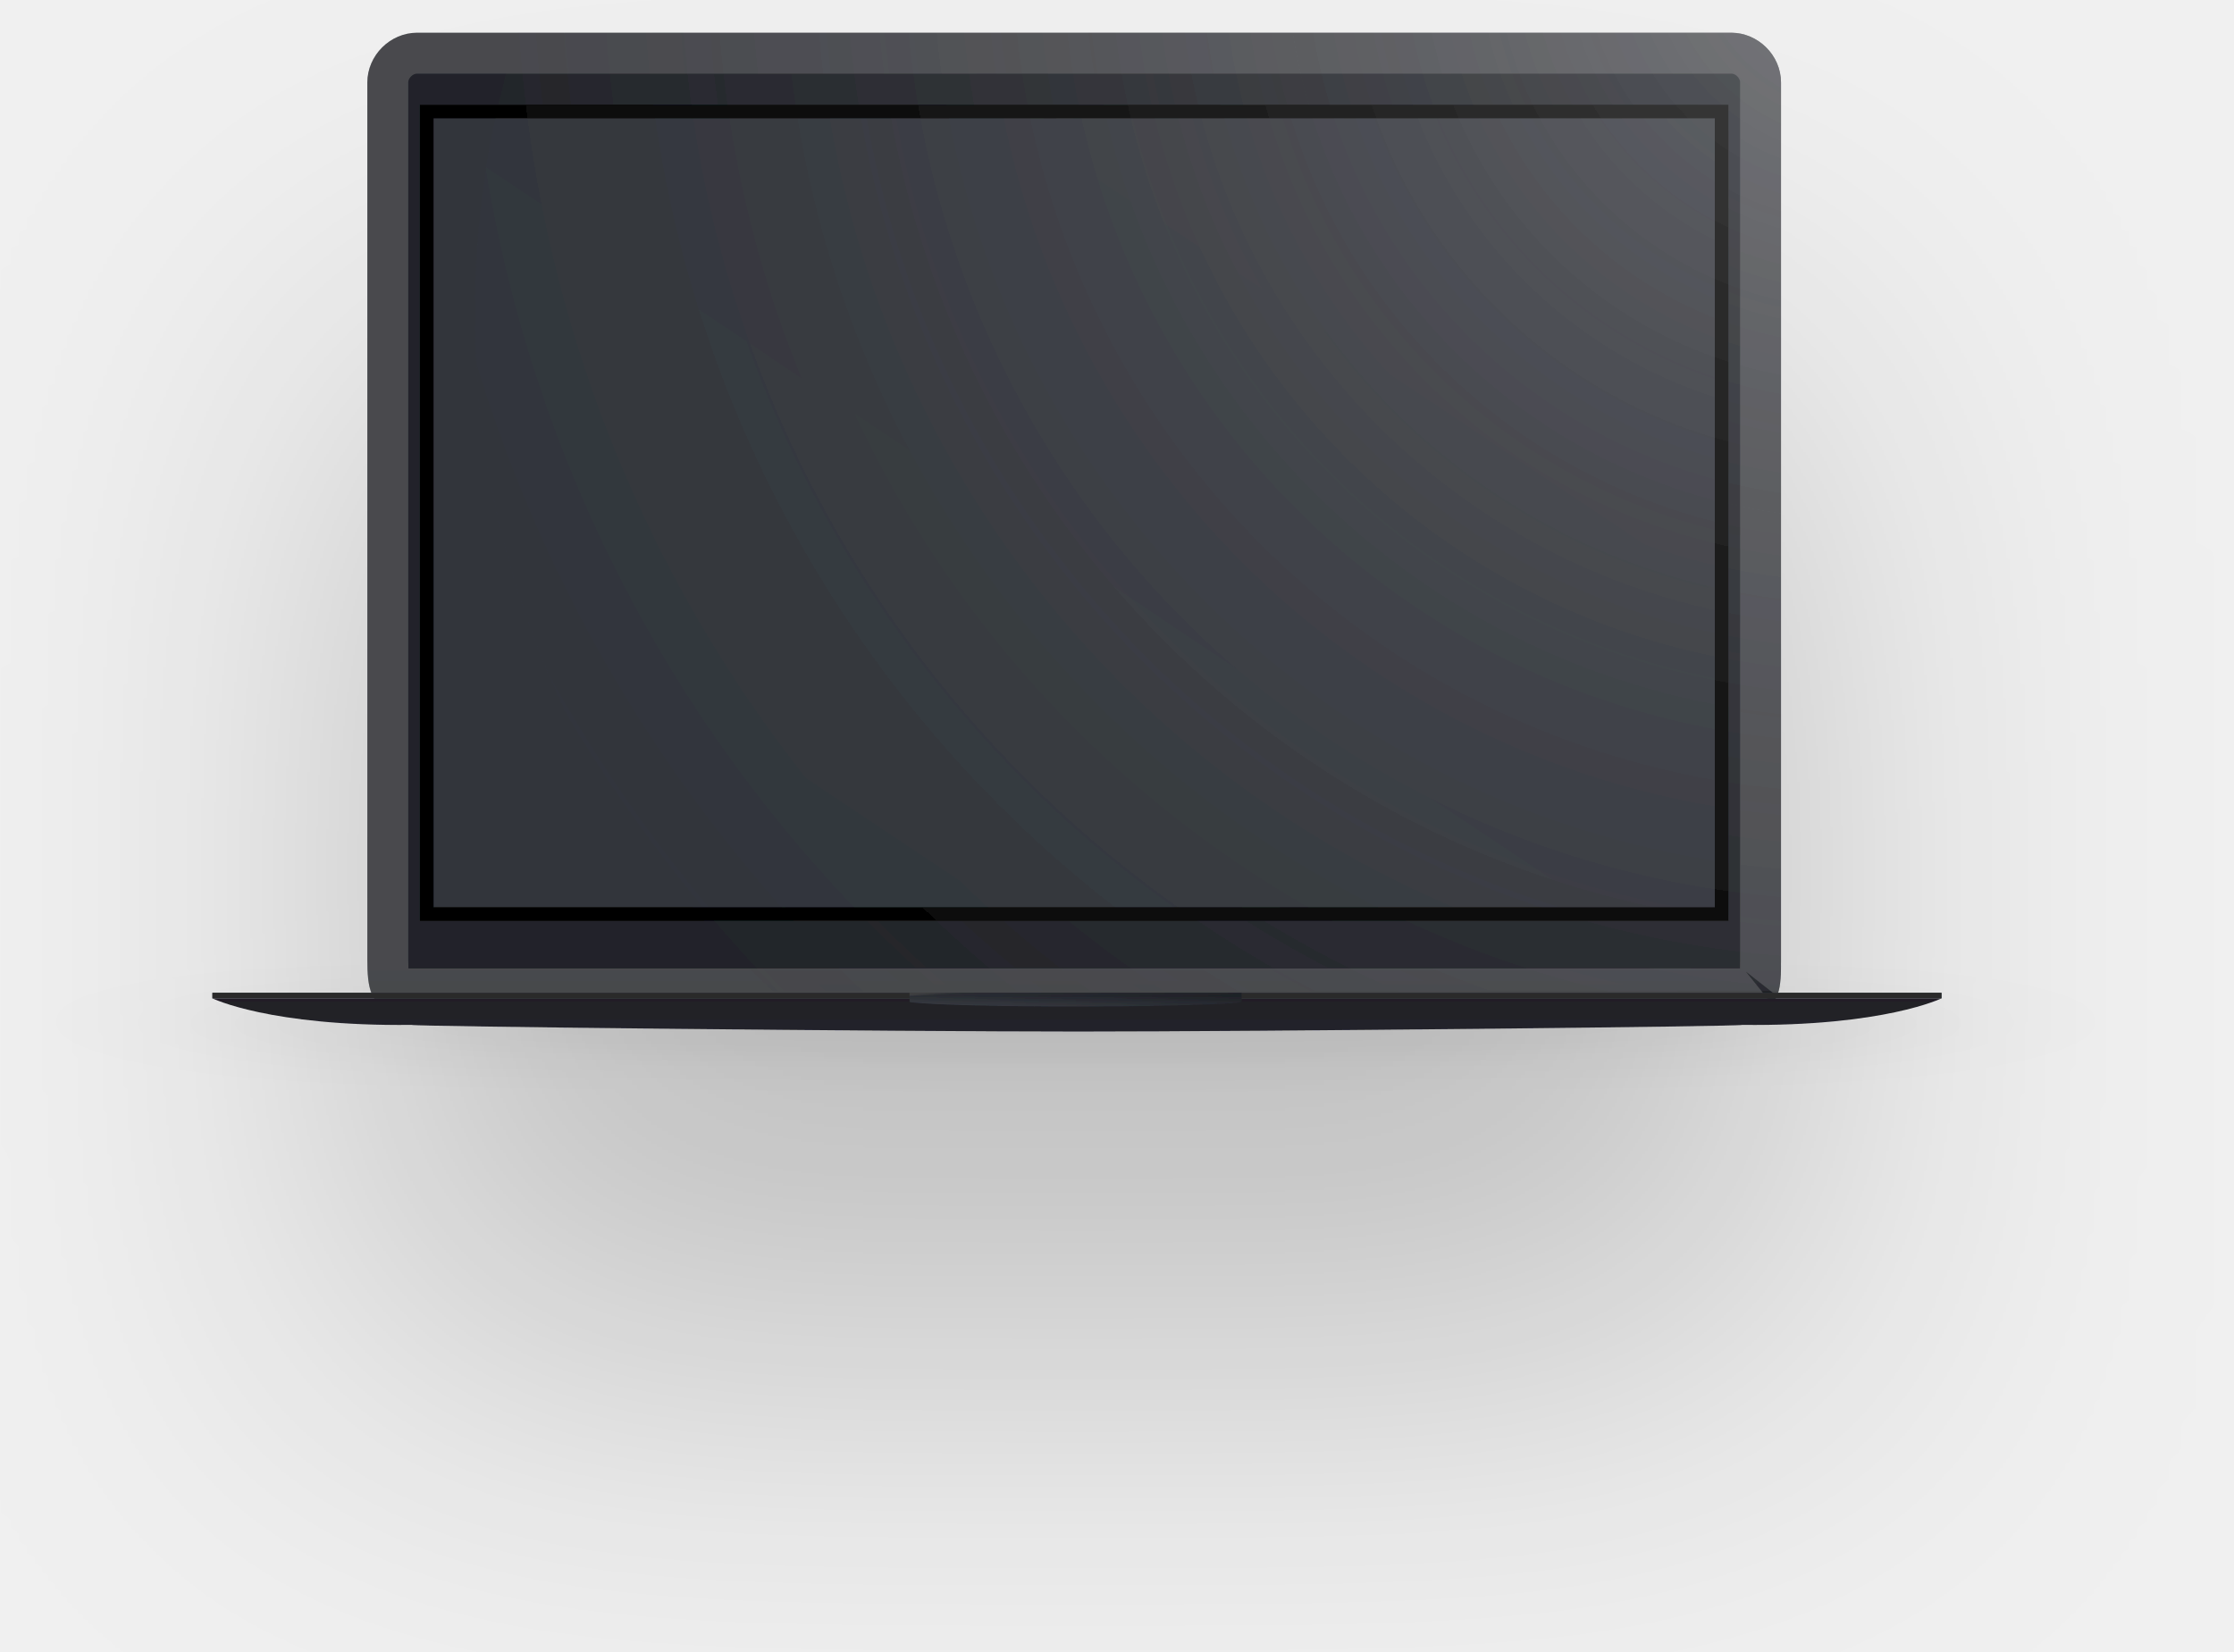
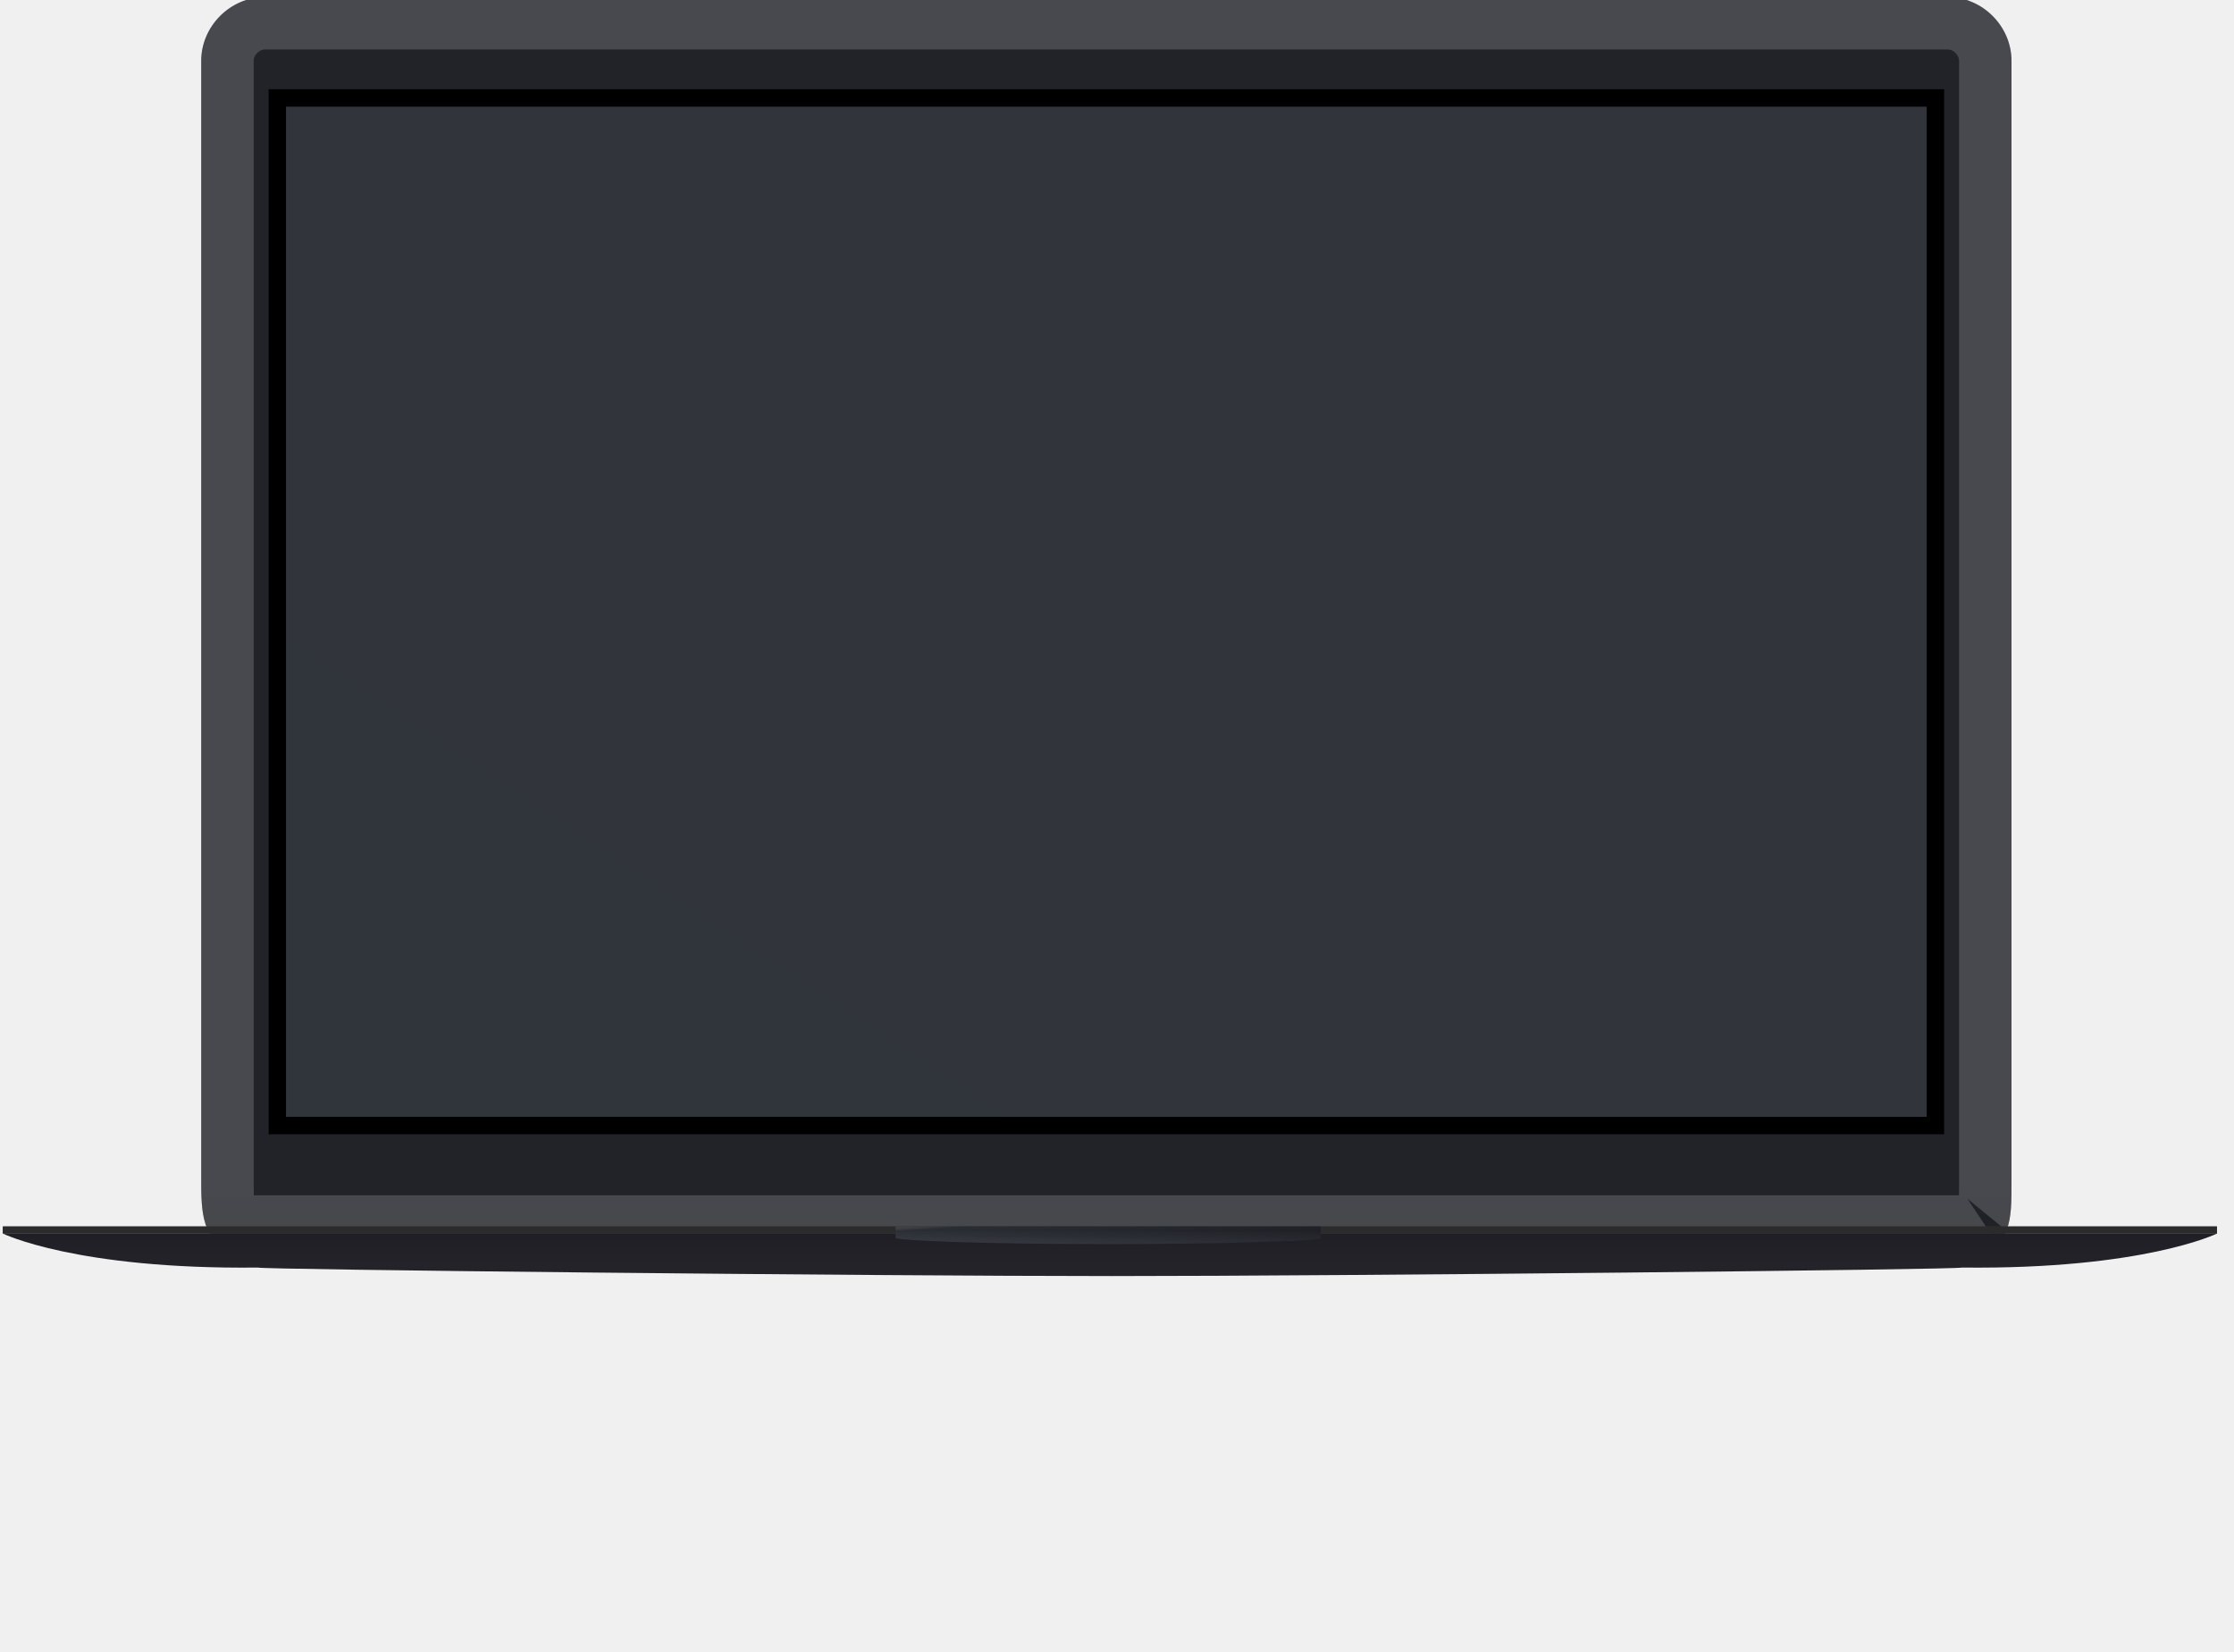
- <svg xmlns="http://www.w3.org/2000/svg" xmlns:xlink="http://www.w3.org/1999/xlink" width="614px" height="454px" viewBox="0 0 614 454" version="1.1">
-   <defs>
+ <svg xmlns="http://www.w3.org/2000/svg" xmlns:xlink="http://www.w3.org/1999/xlink" width="614px" height="454px" viewBox="0 0 614 454" version="1.1" id="svg144">
+   <defs id="defs96">
    <filter x="-72.1%" y="-45.8%" width="243.8%" height="304.4%" filterUnits="objectBoundingBox" id="filter-1">
-       <feOffset dx="0" dy="90" in="SourceAlpha" result="shadowOffsetOuter1" />
-       <feGaussianBlur stdDeviation="57" in="shadowOffsetOuter1" result="shadowBlurOuter1" />
-       <feColorMatrix values="0 0 0 0 0   0 0 0 0 0   0 0 0 0 0  0 0 0 0.2 0" type="matrix" in="shadowBlurOuter1" result="shadowMatrixOuter1" />
-       <feMerge>
-         <feMergeNode in="shadowMatrixOuter1" />
-         <feMergeNode in="SourceGraphic" />
+       <feOffset dx="0" dy="90" in="SourceAlpha" result="shadowOffsetOuter1" id="feOffset6" />
+       <feGaussianBlur stdDeviation="57" in="shadowOffsetOuter1" result="shadowBlurOuter1" id="feGaussianBlur8" />
+       <feColorMatrix values="0 0 0 0 0   0 0 0 0 0   0 0 0 0 0  0 0 0 0.2 0" type="matrix" in="shadowBlurOuter1" result="shadowMatrixOuter1" id="feColorMatrix10" />
+       <feMerge id="feMerge16">
+         <feMergeNode in="shadowMatrixOuter1" id="feMergeNode12" />
+         <feMergeNode in="SourceGraphic" id="feMergeNode14" />
      </feMerge>
    </filter>
    <path d="M475.223,266.666 C475.223,266.666 459.531,273.115 420.304,273.115 C420.304,273.115 288.935,274.271 237.611,274.271 C186.287,274.271 54.919,273.115 54.919,273.115 C15.692,273.115 1.13686838e-13,266.666 1.13686838e-13,266.666 L475.223,266.666 Z" id="path-2" />
    <filter x="-26.8%" y="-1637.0%" width="153.7%" height="3452.9%" filterUnits="objectBoundingBox" id="filter-3">
-       <feGaussianBlur stdDeviation="37.5 0" in="SourceGraphic" />
+       <feGaussianBlur stdDeviation="37.5 0" in="SourceGraphic" id="feGaussianBlur20" />
    </filter>
    <filter x="-28.7%" y="-1755.3%" width="157.4%" height="3689.5%" filterUnits="objectBoundingBox" id="filter-4">
-       <feOffset dx="0" dy="3" in="SourceAlpha" result="shadowOffsetOuter1" />
-       <feGaussianBlur stdDeviation="7.5" in="shadowOffsetOuter1" result="shadowBlurOuter1" />
-       <feColorMatrix values="0 0 0 0 0   0 0 0 0 0   0 0 0 0 0  0 0 0 1 0" type="matrix" in="shadowBlurOuter1" />
+       <feOffset dx="0" dy="3" in="SourceAlpha" result="shadowOffsetOuter1" id="feOffset23" />
+       <feGaussianBlur stdDeviation="7.5" in="shadowOffsetOuter1" result="shadowBlurOuter1" id="feGaussianBlur25" />
+       <feColorMatrix values="0 0 0 0 0   0 0 0 0 0   0 0 0 0 0  0 0 0 1 0" type="matrix" in="shadowBlurOuter1" id="feColorMatrix27" />
    </filter>
-     <linearGradient x1="50%" y1="100%" x2="50%" y2="95.361%" id="linearGradient-5">
-       <stop stop-color="#000000" offset="0%" />
-       <stop stop-color="#000000" stop-opacity="0" offset="100%" />
+     <linearGradient x1="197.198" y1="322.975" x2="197.198" y2="307.993" id="linearGradient-5" gradientTransform="scale(1.20301,0.8312479)" gradientUnits="userSpaceOnUse">
+       <stop stop-color="#000000" offset="0%" id="stop30" />
+       <stop stop-color="#000000" stop-opacity="0" offset="100%" id="stop32" />
    </linearGradient>
    <path d="M56.647,0 L417.816,0 C425.254,0 431.502,6.253 431.502,13.69 L431.502,254.782 C431.502,262.219 431.457,268.472 423.899,268.472 L51.324,268.472 C43.67,268.472 42.96,262.219 42.96,254.782 L42.96,13.69 C42.96,6.253 49.208,0 56.647,0 L56.647,0 Z" id="path-6" />
-     <linearGradient x1="0%" y1="100%" x2="97.393%" y2="8.901%" id="linearGradient-7">
-       <stop stop-color="#30353B" offset="0%" />
-       <stop stop-color="#32343B" offset="100%" />
+     <linearGradient x1="45.342" y1="309.097" x2="321.998" y2="50.32" id="linearGradient-7" gradientTransform="scale(1.266094,0.7898309)" gradientUnits="userSpaceOnUse">
+       <stop stop-color="#30353B" offset="0%" id="stop36" />
+       <stop stop-color="#32343B" offset="100%" id="stop38" />
    </linearGradient>
    <rect id="path-8" x="57.407" y="19.774" width="359.648" height="224.361" />
    <rect id="path-10" x="57.407" y="19.774" width="359.648" height="224.361" />
-     <linearGradient x1="60.958%" y1="662.599%" x2="60.958%" y2="-116.229%" id="linearGradient-12">
-       <stop stop-color="#3F4148" offset="0%" />
-       <stop stop-color="#1A191F" offset="100%" />
+     <linearGradient x1="40.163" y1="447.343" x2="40.163" y2="-65.569" id="linearGradient-12" gradientTransform="scale(7.215986,0.1385812)" gradientUnits="userSpaceOnUse">
+       <stop stop-color="#3F4148" offset="0%" id="stop43" />
+       <stop stop-color="#1A191F" offset="100%" id="stop45" />
    </linearGradient>
-     <linearGradient x1="100%" y1="59.021%" x2="0%" y2="59.021%" id="linearGradient-13">
-       <stop stop-color="#000000" offset="0%" />
-       <stop stop-color="#FFFFFF" stop-opacity="0.5" offset="49.649%" />
-       <stop stop-color="#000000" offset="100%" />
+     <linearGradient x1="26.893" y1="15.868" x2="0.007" y2="15.868" id="linearGradient-13" gradientTransform="scale(17.67548,0.05657553)" gradientUnits="userSpaceOnUse">
+       <stop stop-color="#000000" offset="0%" id="stop48" />
+       <stop stop-color="#FFFFFF" stop-opacity="0.5" offset="49.649%" id="stop50" />
+       <stop stop-color="#000000" offset="100%" id="stop52" />
    </linearGradient>
    <rect id="path-14" x="0.127" y="0" width="475.223" height="1.521" />
    <filter x="-0.3%" y="-98.6%" width="100.6%" height="297.2%" filterUnits="objectBoundingBox" id="filter-15">
-       <feOffset dx="0" dy="3" in="SourceAlpha" result="shadowOffsetInner1" />
-       <feComposite in="shadowOffsetInner1" in2="SourceAlpha" operator="arithmetic" k2="-1" k3="1" result="shadowInnerInner1" />
-       <feColorMatrix values="0 0 0 0 0.169   0 0 0 0 0.169   0 0 0 0 0.169  0 0 0 1 0" type="matrix" in="shadowInnerInner1" />
+       <feOffset dx="0" dy="3" in="SourceAlpha" result="shadowOffsetInner1" id="feOffset56" />
+       <feComposite in="shadowOffsetInner1" in2="SourceAlpha" operator="arithmetic" k2="-1" k3="1" result="shadowInnerInner1" id="feComposite58" />
+       <feColorMatrix values="0 0 0 0 0.169   0 0 0 0 0.169   0 0 0 0 0.169  0 0 0 1 0" type="matrix" in="shadowInnerInner1" id="feColorMatrix60" />
    </filter>
-     <linearGradient x1="-8.809%" y1="17.431%" x2="104.659%" y2="84.263%" id="linearGradient-16">
-       <stop stop-color="#5E5E5E" stop-opacity="0.5" offset="0%" />
-       <stop stop-color="#2C2F36" offset="10.162%" />
-       <stop stop-color="#1D1F24" offset="89.967%" />
-       <stop stop-color="#525252" offset="100%" />
+     <linearGradient x1="37.502" y1="3.247" x2="58.638" y2="15.696" id="linearGradient-16" gradientTransform="scale(4.898374,0.2041494)" gradientUnits="userSpaceOnUse">
+       <stop stop-color="#5E5E5E" stop-opacity="0.5" offset="0%" id="stop63" />
+       <stop stop-color="#2C2F36" offset="10.162%" id="stop65" />
+       <stop stop-color="#1D1F24" offset="89.967%" id="stop67" />
+       <stop stop-color="#525252" offset="100%" id="stop69" />
    </linearGradient>
-     <linearGradient x1="50%" y1="2.057%" x2="50%" y2="100%" id="linearGradient-17">
-       <stop stop-color="#3E3E3E" offset="0%" />
-       <stop stop-color="#9A9A9A" offset="100%" />
+     <linearGradient x1="48.456" y1="0.383" x2="48.456" y2="18.627" id="linearGradient-17" gradientTransform="scale(4.898374,0.2041494)" gradientUnits="userSpaceOnUse">
+       <stop stop-color="#3E3E3E" offset="0%" id="stop72" />
+       <stop stop-color="#9A9A9A" offset="100%" id="stop74" />
    </linearGradient>
-     <linearGradient x1="50%" y1="50%" x2="50%" y2="0%" id="linearGradient-18">
-       <stop stop-color="#000000" stop-opacity="0" offset="0%" />
-       <stop stop-color="#000000" offset="100%" />
+     <linearGradient x1="48.456" y1="9.314" x2="48.456" y2="0" id="linearGradient-18" gradientTransform="scale(4.898374,0.2041494)" gradientUnits="userSpaceOnUse">
+       <stop stop-color="#000000" stop-opacity="0" offset="0%" id="stop77" />
+       <stop stop-color="#000000" offset="100%" id="stop79" />
    </linearGradient>
-     <linearGradient x1="50%" y1="20.793%" x2="50%" y2="100%" id="linearGradient-19">
-       <stop stop-color="#FFFFFF" stop-opacity="-0.064" offset="0%" />
-       <stop stop-color="#FFFFFF" stop-opacity="0" offset="0%" />
-       <stop stop-color="#FFFFFF" offset="100%" />
+     <linearGradient x1="48.456" y1="3.873" x2="48.456" y2="18.627" id="linearGradient-19" gradientTransform="scale(4.898374,0.2041494)" gradientUnits="userSpaceOnUse">
+       <stop stop-color="#FFFFFF" stop-opacity="-0.064" offset="0%" id="stop82" />
+       <stop stop-color="#FFFFFF" stop-opacity="0" offset="0%" id="stop84" />
+       <stop stop-color="#FFFFFF" offset="100%" id="stop86" />
    </linearGradient>
    <path d="M237.358,3.803 C220.084,3.803 196.251,3.38 191.736,2.535 L191.736,0 L282.979,0 L282.979,2.535 C278.465,3.38 254.632,3.803 237.358,3.803 Z" id="path-20" />
    <path d="M374.982,0 C382.421,0 388.669,6.253 388.669,13.69 L388.669,254.782 C388.669,258.023 388.025,263.411 388.025,263.411 L1.129,263.647 C1.129,263.647 0.127,258.132 0.127,254.782 L0.127,13.69 C0.127,6.253 6.375,0 13.813,0 L374.982,0 Z" id="path-21" />
    <radialGradient cx="75.766%" cy="30.145%" fx="75.766%" fy="30.145%" r="106.396%" gradientTransform="translate(0.757661,0.301453),scale(1,0.999753),rotate(110.7571),translate(-0.757661,-0.301453)" id="radialGradient-23">
-       <stop stop-color="#FFFFFF" stop-opacity="0.264" offset="0%" />
-       <stop stop-color="#000000" stop-opacity="0" offset="100%" />
+       <stop stop-color="#FFFFFF" stop-opacity="0.264" offset="0%" id="stop91" />
+       <stop stop-color="#000000" stop-opacity="0" offset="100%" id="stop93" />
    </radialGradient>
  </defs>
-   <g id="Page-1" stroke="none" stroke-width="1" fill="none" fill-rule="evenodd">
-     <g id="work-details" transform="translate(0, -227)">
-       <g id="Dark-Macbook" filter="url(#filter-1)" transform="translate(58, 236)">
-         <g id="shadow" opacity="0.1" filter="url(#filter-3)" fill-opacity="1" fill="black">
-           <use filter="url(#filter-4)" xlink:href="#path-2" />
+   <g id="Page-1" style="fill:none;fill-rule:evenodd;stroke:none;stroke-width:1" transform="matrix(1.280534,0,0,1.280534,-98.99398,-99.22298)">
+     <g id="work-details" transform="translate(77.53584,76.85666)">
+       <g id="top">
+         <use xlink:href="#path-6" id="use101" style="fill:#212329;fill-rule:evenodd" x="0" y="0" width="100%" height="100%" />
+         <use style="mix-blend-mode:multiply;fill:url(#linearGradient-5);fill-opacity:0.1;fill-rule:evenodd" xlink:href="#path-6" id="use103" x="0" y="0" width="100%" height="100%" />
+         <path d="m 56.647,5.625 c -4.33,0 -8.061,3.733 -8.061,8.065 V 254.782 c 0,3.875 0.252,6.085 0.807,7.304 0.289,0.636 0.492,0.761 1.932,0.761 H 423.899 c 0.481,0 0.845,-0.042 1.102,-0.107 0.123,-0.032 0.173,-0.053 0.182,-0.059 -0.023,0.015 -0.001,-0.013 0.1,-0.279 0.456,-1.188 0.594,-3.04 0.594,-7.619 V 13.69 c 0,-4.332 -3.731,-8.065 -8.061,-8.065 z" id="path105" style="stroke:#bebebe;stroke-width:11.25;stroke-opacity:0.25" />
+       </g>
+       <use id="screen" xlink:href="#path-8" style="fill:url(#linearGradient-7)" x="0" y="0" width="100%" height="100%" />
+       <rect x="59.282" y="21.649" width="355.899" height="220.611" id="rect115" style="stroke:#000000;stroke-width:3.75" />
+       <g id="Foot" transform="translate(0.253452,263.9088)">
+         <path d="m 475.349,1.521 c 0,0 -15.692,7.739 -54.746,7.301 C 420.431,9.26 289.062,10.648 238.118,10.648 186.414,10.648 55.045,9.26 54.872,8.822 15.819,9.26 0.127,1.521 0.127,1.521 Z" id="bottom" style="fill:url(#linearGradient-12)" />
+         <g id="bottomfront">
+           <use xlink:href="#path-14" id="use118" style="fill:#303644;fill-rule:evenodd" x="0" y="0" width="100%" height="100%" />
+           <use style="mix-blend-mode:multiply;fill:url(#linearGradient-13);fill-opacity:0.02;fill-rule:evenodd" xlink:href="#path-14" id="use120" x="0" y="0" width="100%" height="100%" />
+           <use xlink:href="#path-14" id="use122" style="fill:#000000;fill-opacity:1;filter:url(#filter-15)" x="0" y="0" width="100%" height="100%" />
        </g>
-         <g id="top">
-           <use fill="#212329" fill-rule="evenodd" xlink:href="#path-6" />
-           <use fill-opacity="0.1" fill="url(#linearGradient-5)" fill-rule="evenodd" style="mix-blend-mode: multiply;" xlink:href="#path-6" />
-           <path stroke-opacity="0.25" stroke="#BEBEBE" stroke-width="11.25" d="M56.647,5.625 C52.317,5.625 48.585,9.358 48.585,13.69 L48.585,254.782 C48.585,258.658 48.837,260.867 49.392,262.086 C49.681,262.722 49.884,262.847 51.324,262.847 L423.899,262.847 C424.379,262.847 424.743,262.805 425,262.74 C425.123,262.708 425.173,262.687 425.182,262.68 C425.16,262.695 425.181,262.667 425.283,262.402 C425.738,261.214 425.877,259.361 425.877,254.782 L425.877,13.69 C425.877,9.358 422.146,5.625 417.816,5.625 L56.647,5.625 Z" />
-         </g>
-         <mask id="mask-9" fill="white">
-           <use xlink:href="#path-8" />
-         </mask>
-         <use id="screen" fill="url(#linearGradient-7)" xlink:href="#path-8" />
-         <mask id="mask-11" fill="white">
-           <use xlink:href="#path-10" />
-         </mask>
-         <rect stroke="#000000" stroke-width="3.75" x="59.282" y="21.649" width="355.898" height="220.611" />
-         <g id="Foot" transform="translate(0.253452, 263.9088)">
-           <path d="M475.349,1.521 C475.349,1.521 459.657,9.26 420.604,8.822 C420.431,9.26 289.062,10.648 238.118,10.648 C186.414,10.648 55.045,9.26 54.872,8.822 C15.819,9.26 0.127,1.521 0.127,1.521 L475.349,1.521 Z" id="bottom" fill="url(#linearGradient-12)" />
-           <g id="bottomfront">
-             <use fill="#303644" fill-rule="evenodd" xlink:href="#path-14" />
-             <use fill-opacity="0.02" fill="url(#linearGradient-13)" fill-rule="evenodd" style="mix-blend-mode: multiply;" xlink:href="#path-14" />
-             <use fill="black" fill-opacity="1" filter="url(#filter-15)" xlink:href="#path-14" />
-           </g>
-           <g id="shadows">
-             <use fill="url(#linearGradient-16)" xlink:href="#path-20" />
-             <use fill-opacity="0.03" fill="url(#linearGradient-17)" style="mix-blend-mode: multiply;" xlink:href="#path-20" />
-             <use fill-opacity="0.04" fill="url(#linearGradient-18)" style="mix-blend-mode: multiply;" xlink:href="#path-20" />
-             <use fill-opacity="0.3" fill="url(#linearGradient-19)" style="mix-blend-mode: soft-light;" xlink:href="#path-20" />
-           </g>
-         </g>
-         <g id="Light-Effect" transform="translate(42.8334, 0)">
-           <mask id="mask-22" fill="white">
-             <use xlink:href="#path-21" />
-           </mask>
-           <g id="Mask" />
-           <ellipse id="Oval-3" fill="url(#radialGradient-23)" mask="url(#mask-22)" cx="282.726" cy="76.942" rx="253.072" ry="253.134" />
+         <g id="shadows">
+           <use xlink:href="#path-20" id="use125" style="fill:url(#linearGradient-16)" x="0" y="0" width="100%" height="100%" />
+           <use style="mix-blend-mode:multiply;fill:url(#linearGradient-17);fill-opacity:0.03" xlink:href="#path-20" id="use127" x="0" y="0" width="100%" height="100%" />
+           <use style="mix-blend-mode:multiply;fill:url(#linearGradient-18);fill-opacity:0.04" xlink:href="#path-20" id="use129" x="0" y="0" width="100%" height="100%" />
+           <use style="mix-blend-mode:soft-light;fill:url(#linearGradient-19);fill-opacity:0.3" xlink:href="#path-20" id="use131" x="0" y="0" width="100%" height="100%" />
        </g>
      </g>
    </g>
  </g>
</svg>
